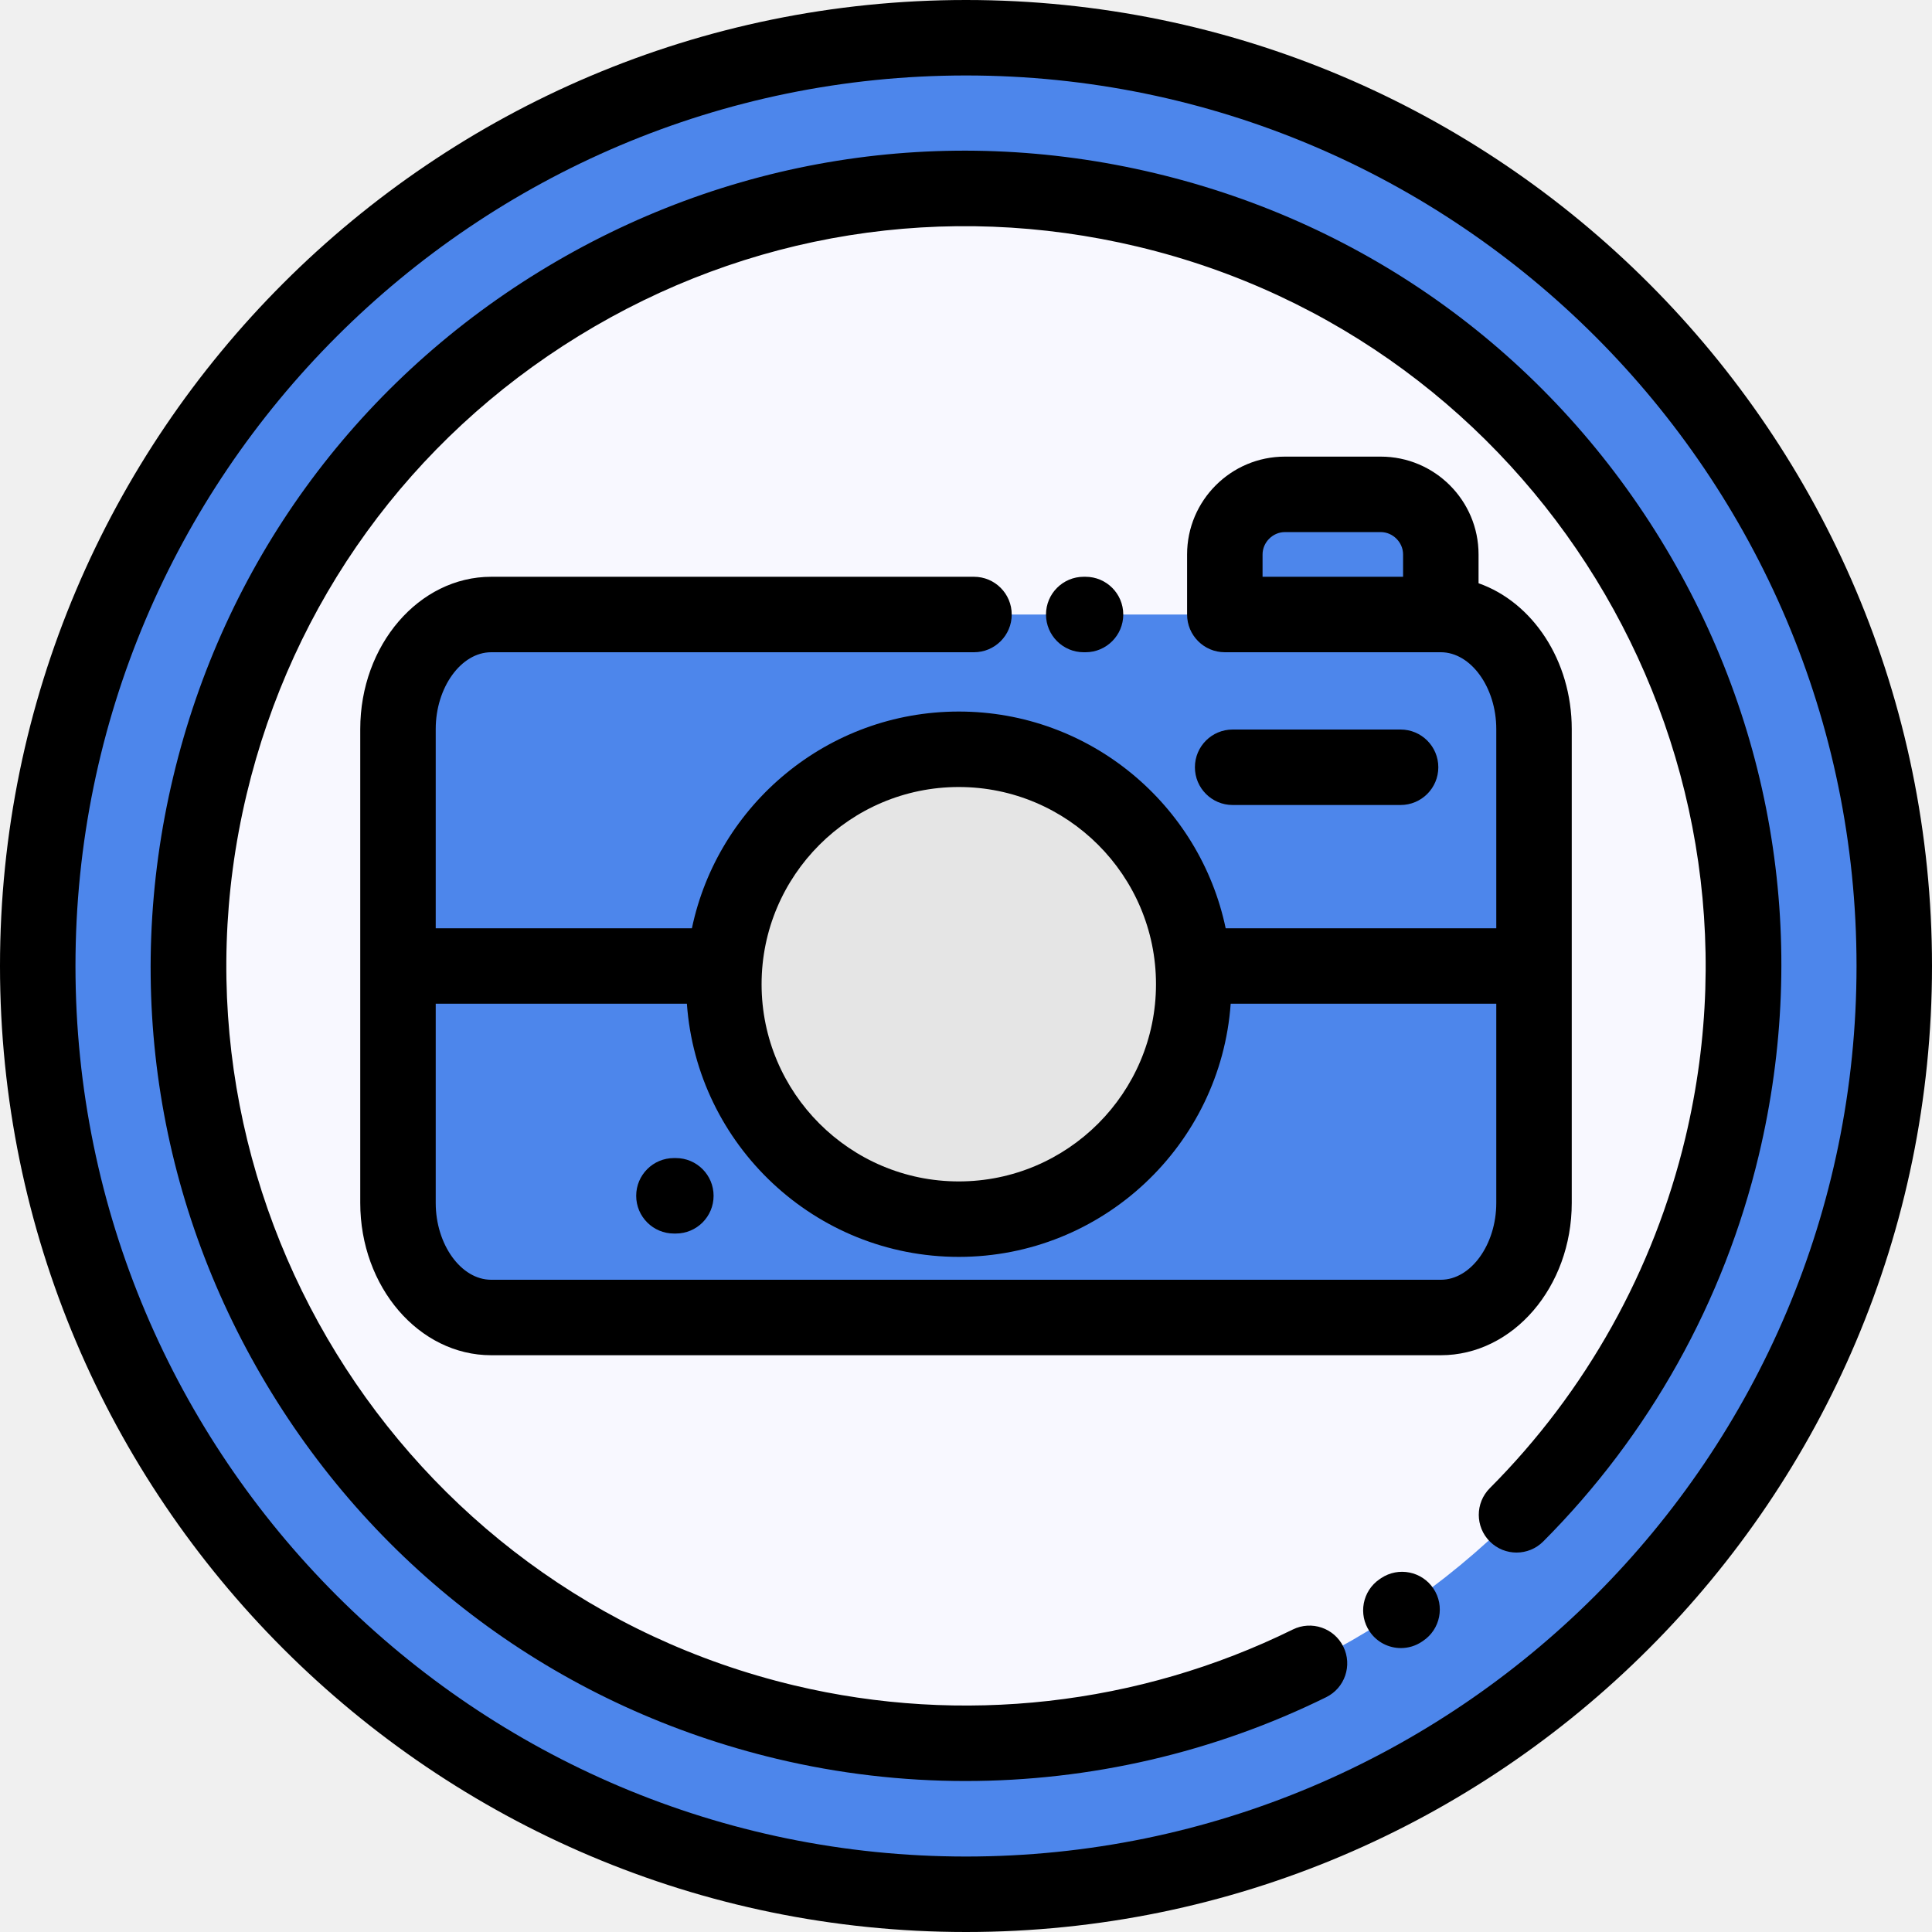
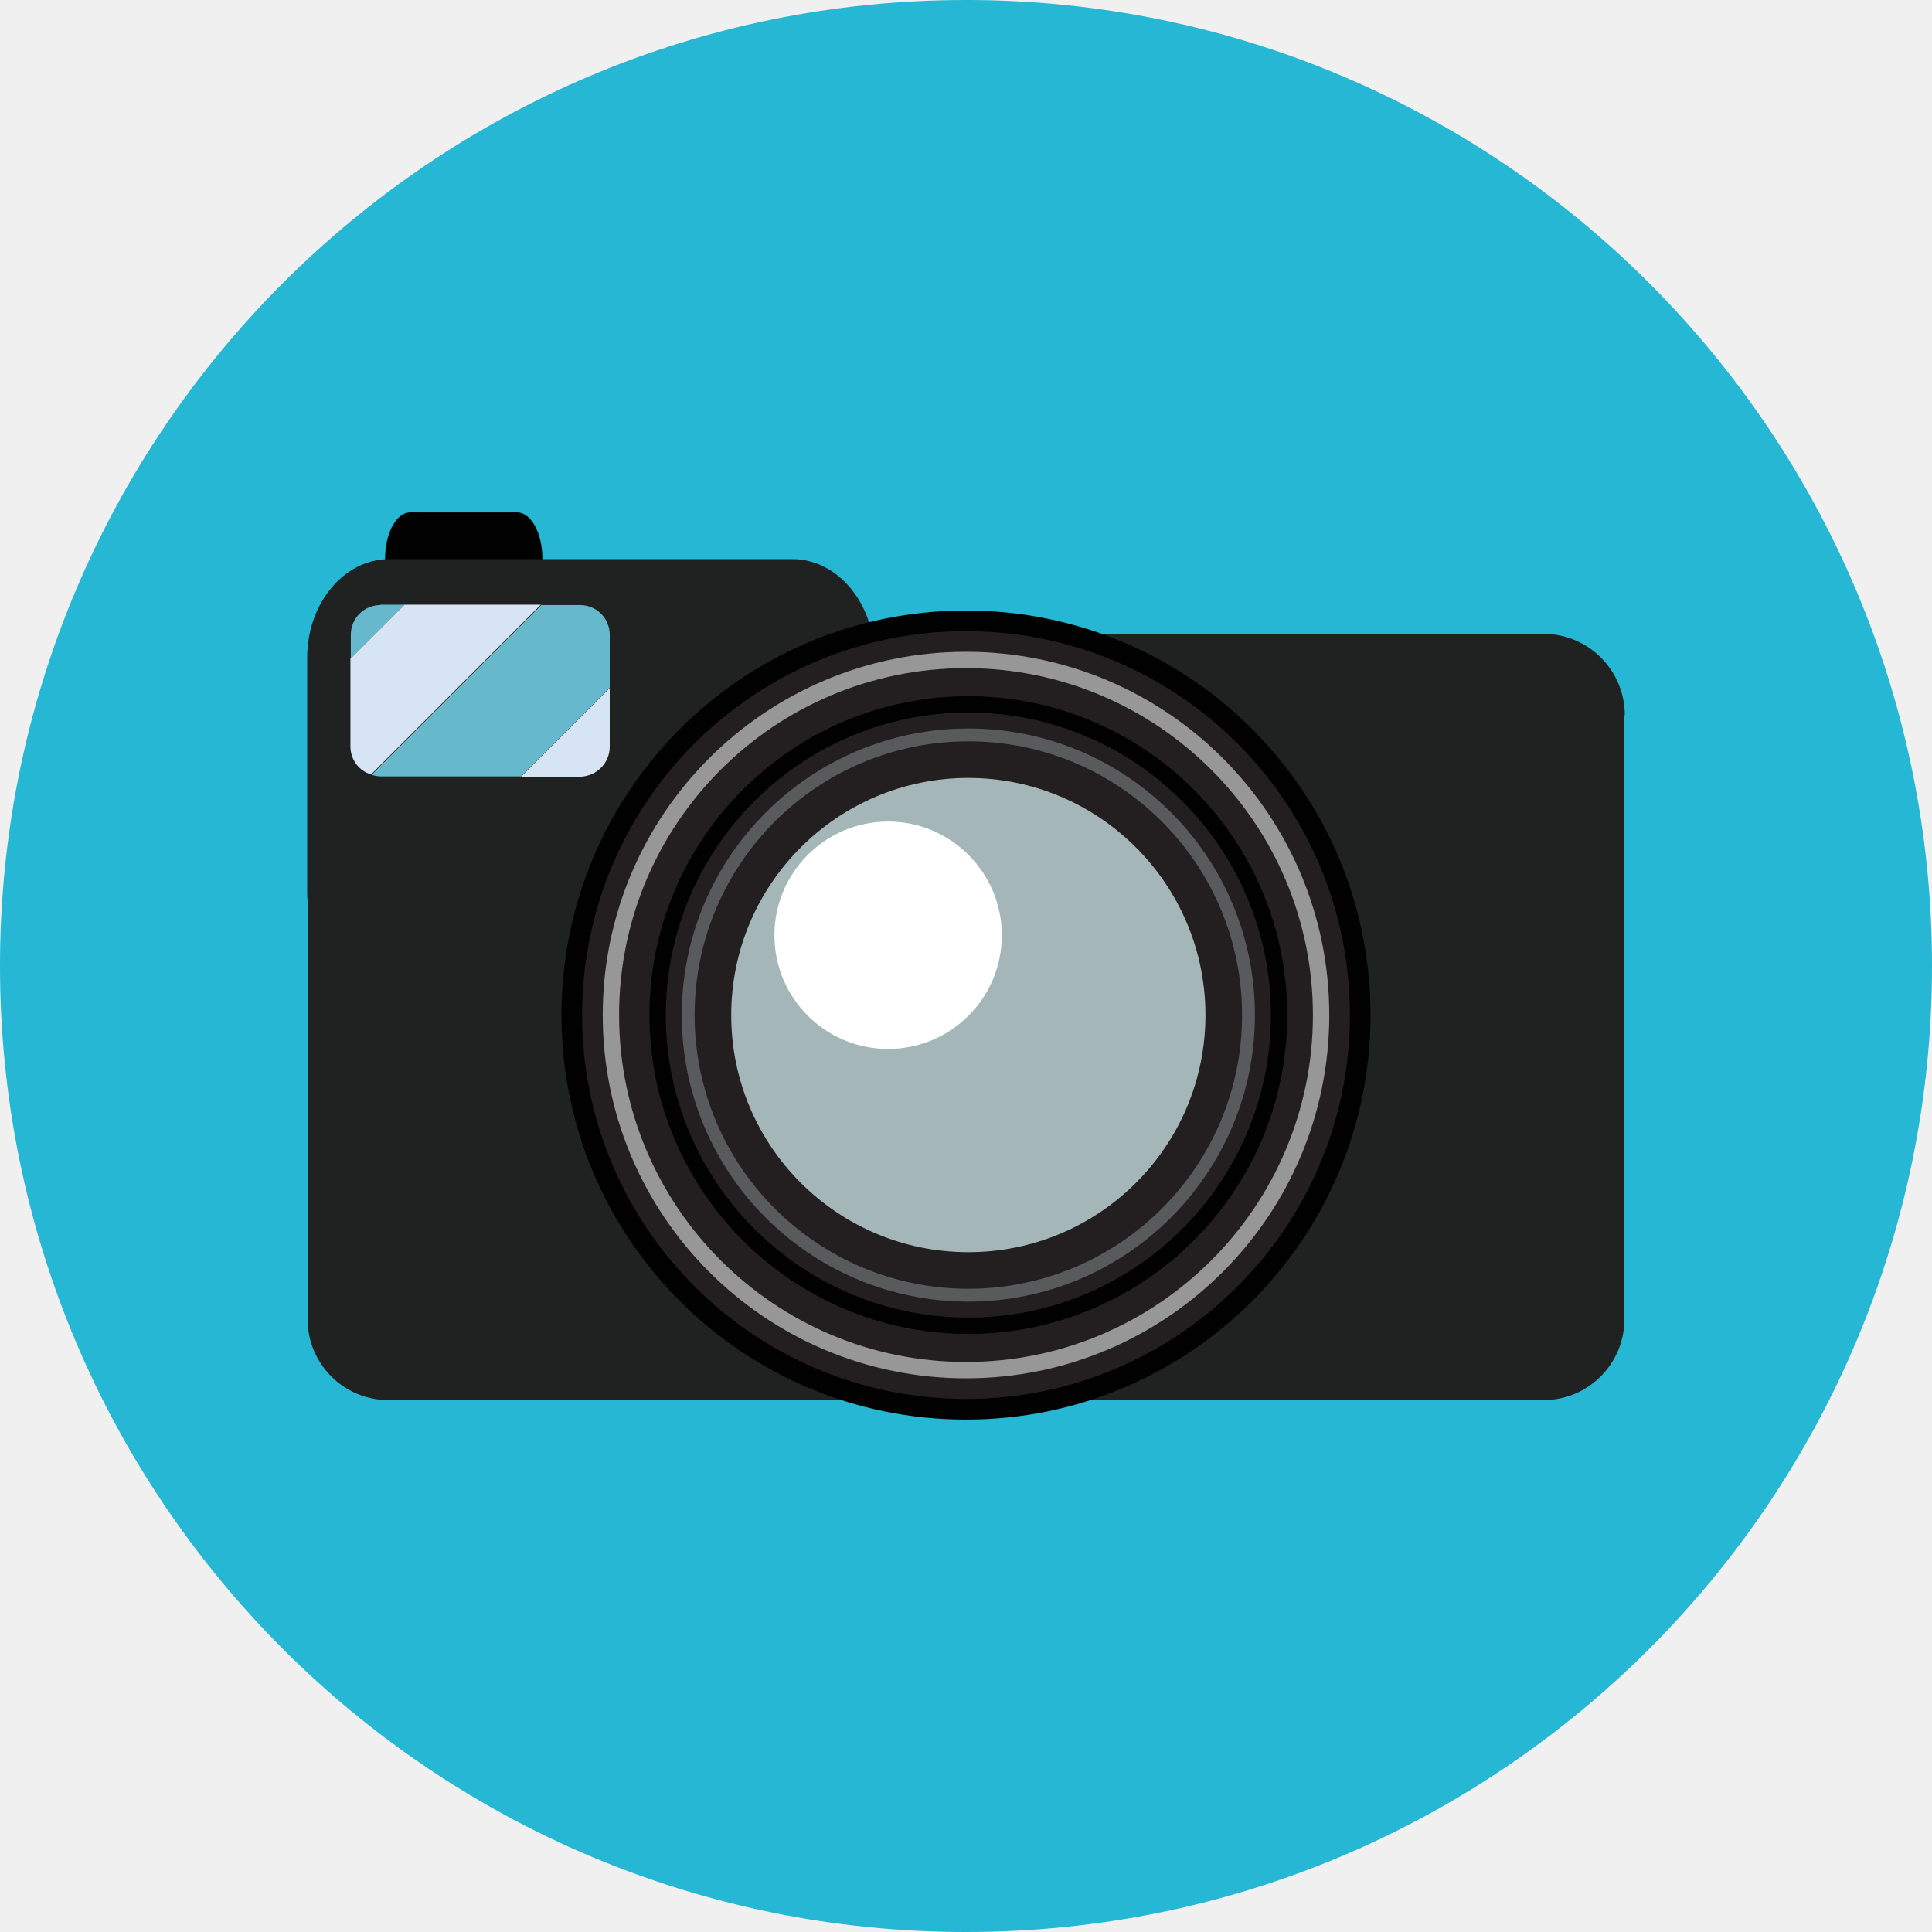
- <svg xmlns="http://www.w3.org/2000/svg" version="1.1" id="Capa_1" x="0px" y="0px" viewBox="0 0 512 512" style="enable-background:new 0 0 512 512;" xml:space="preserve" width="512px" height="512px" class="">
+ <svg xmlns="http://www.w3.org/2000/svg" version="1.1" id="Layer_1" x="0px" y="0px" viewBox="0 0 496.2 496.2" style="enable-background:new 0 0 496.2 496.2;" xml:space="preserve">
+   <path style="fill:#25B7D3;" d="M496.2,248.1C496.2,111.1,385.1,0,248.1,0S0,111.1,0,248.1s111.1,248.1,248.1,248.1  S496.2,385.1,496.2,248.1z" />
+   <path style="fill:#010101;" d="M139.3,143.5c0-6.6-2.9-11.9-6.5-11.9h-27.4c-3.6,0-6.5,5.3-6.5,11.9c0,6.6,2.9,11.9,6.5,11.9h27.4  C136.3,155.4,139.3,150.1,139.3,143.5" />
  <g>
-     <path id="SVGCleanerId_0" style="fill:#4D86EB" d="M256,502c135.492,0,246-110.508,246-246S391.492,10,256,10S10,120.508,10,256  S120.508,502,256,502z" data-original="#4AD194" class="" data-old_color="#4AD194" />
-     <path id="SVGCleanerId_1" style="fill:#F8F8FF" d="M256,462c113.461,0,206-92.539,206-206S369.461,50,256,50S50,142.539,50,256  S142.54,462,256,462z" data-original="#A6F076" class="" data-old_color="#A6F076" />
-     <g>
-       <path id="SVGCleanerId_0_1_" style="fill:#4D86EB" d="M256,502c135.492,0,246-110.508,246-246S391.492,10,256,10   S10,120.508,10,256S120.508,502,256,502z" data-original="#4AD194" class="" data-old_color="#4AD194" />
-     </g>
-     <g>
-       <path id="SVGCleanerId_1_1_" style="fill:#F8F8FF" d="M256,462c113.461,0,206-92.539,206-206S369.461,50,256,50S50,142.539,50,256   S142.54,462,256,462z" data-original="#A6F076" class="" data-old_color="#A6F076" />
-     </g>
-     <g>
-       <path style="fill:#4D86EB" d="M130.168,162.851h251.663c13.584,0,24.698,13.661,24.698,30.358v125.583   c0,16.696-11.114,30.358-24.698,30.358H130.168c-13.584,0-24.698-13.661-24.698-30.358V193.209   C105.47,176.512,116.585,162.851,130.168,162.851z" data-original="#FFD278" class="active-path" data-old_color="#FFD278" />
-       <path style="fill:#4D86EB" d="M406.53,256v62.791c0,16.697-11.114,30.358-24.698,30.358H130.169   c-13.586,0-24.699-13.661-24.699-30.358V256H406.53z" data-original="#3C5485" class="" data-old_color="#3C5485" />
-       <path style="fill:#E5E5E5;" d="M254.089,323.087c34.292,0,62.261-27.969,62.261-62.261s-27.969-62.261-62.261-62.261   s-62.261,27.969-62.261,62.261S219.797,323.087,254.089,323.087z" data-original="#E5E5E5" class="" />
-       <path style="fill:#4D86EB" d="M381.832,162.851h-57.24v-15.92c0-8.757,7.164-15.921,15.92-15.921h25.4   c8.756,0,15.92,7.164,15.92,15.921L381.832,162.851L381.832,162.851z" data-original="#3C5485" class="" data-old_color="#3C5485" />
-     </g>
-     <path d="M256,0C114.841,0,0,114.841,0,256s114.841,256,256,256s256-114.841,256-256S397.159,0,256,0z M256,492  C125.87,492,20,386.131,20,256S125.87,20,256,20c130.131,0,236,105.869,236,236S386.131,492,256,492z" data-original="#000000" class="" style="fill:#000000" />
-     <path d="M440.015,142.896C409.802,93.745,362.256,59.3,306.136,45.909c-56.121-13.393-114.096-4.128-163.248,26.086  S59.291,149.755,45.9,205.874c-13.392,56.12-4.127,114.097,26.086,163.249c30.213,49.151,77.759,83.596,133.879,96.987  c16.476,3.932,33.273,5.877,50.035,5.877c32.926-0.001,65.702-7.508,95.549-22.211c4.955-2.44,6.992-8.435,4.552-13.39  s-8.436-6.992-13.39-4.552c-40.871,20.134-87.786,25.397-132.104,14.822C105.384,421.571,40.269,315.64,65.354,210.517  c12.151-50.924,43.406-94.067,88.007-121.483s97.211-35.821,148.132-23.671c105.123,25.084,170.238,131.017,145.154,236.14  c-8.39,35.16-26.314,67.277-51.836,92.881c-3.899,3.911-3.889,10.243,0.023,14.142c3.911,3.9,10.242,3.89,14.142-0.022  c28.125-28.216,47.879-63.61,57.125-102.357C479.493,250.025,470.228,192.049,440.015,142.896z" data-original="#000000" class="" style="fill:#000000" />
-     <path d="M366.015,418.223l-0.404,0.273c-4.563,3.112-5.737,9.334-2.625,13.896c1.937,2.838,5.075,4.365,8.27,4.365  c1.941,0,3.903-0.564,5.627-1.74l0.227-0.153c4.596-3.063,5.837-9.272,2.773-13.867C376.82,416.401,370.611,415.159,366.015,418.223  z" data-original="#000000" class="" style="fill:#000000" />
-     <path d="M416.53,318.792V193.209c0-18.211-10.426-33.637-24.698-38.643v-7.636c0-14.293-11.627-25.921-25.92-25.921h-25.4  c-14.293,0-25.92,11.628-25.92,25.921v15.92c0,5.522,4.477,10,10,10h57.24c7.967,0,14.698,9.323,14.698,20.358V246h-71.715  c-6.859-32.756-35.961-57.434-70.725-57.434S190.224,213.245,183.365,246H115.47v-52.791c0-11.035,6.731-20.358,14.698-20.358l0,0  h127.948l0,0c5.523,0,10-4.478,10-10s-4.477-10-10-10l0,0l0,0H130.168c-19.133,0-34.698,18.104-34.698,40.358v125.583  c0,22.253,15.565,40.358,34.698,40.358h251.663C400.964,359.15,416.53,341.045,416.53,318.792z M340.511,141.01h25.4  c3.209,0,5.92,2.712,5.92,5.921v5.92h-37.24v-5.92C334.591,143.722,337.302,141.01,340.511,141.01z M254.089,208.566  c28.817,0,52.261,23.444,52.261,52.261s-23.444,52.261-52.261,52.261s-52.261-23.444-52.261-52.261S225.272,208.566,254.089,208.566  z M381.832,339.15H130.168c-7.967,0-14.698-9.322-14.698-20.358V266h66.564c2.664,37.437,33.952,67.087,72.055,67.087  s69.391-29.65,72.055-67.087h70.385v52.792C396.53,329.827,389.799,339.15,381.832,339.15z" data-original="#000000" class="" style="fill:#000000" />
-     <path d="M179.109,306.9h-0.511c-5.523,0-10,4.478-10,10c0,5.523,4.477,10,10,10h0.511c5.523,0,10-4.477,10-10  C189.109,311.378,184.632,306.9,179.109,306.9z" data-original="#000000" class="" style="fill:#000000" />
-     <path d="M371.169,213.333c5.523,0,10-4.478,10-10c0-5.523-4.477-10-10-10h-44.506c-5.523,0-10,4.477-10,10c0,5.522,4.477,10,10,10  H371.169z" data-original="#000000" class="" style="fill:#000000" />
-     <path d="M287.676,172.851c5.523,0,10-4.478,10-10s-4.477-10-10-10h-0.475c-5.523,0-10,4.478-10,10s4.477,10,10,10H287.676z" data-original="#000000" class="" style="fill:#000000" />
+     <path style="fill:#202121;" d="M417.3,183.7c0-11.5-9.3-20.9-20.8-20.9H99.8c-11.5,0-20.8,9.3-20.8,20.9v155.1   c0,11.5,9.3,20.8,20.8,20.8h296.6c11.5,0,20.8-9.3,20.8-20.8V183.7H417.3z" />
+     <path style="fill:#202121;" d="M224.6,168.9c0-14-9.5-25.3-21.1-25.3H100c-11.7,0-21.1,11.4-21.1,25.3v60.2   c0,14,9.4,25.3,21.1,25.3h103.4c11.6,0,21.1-11.3,21.1-25.3v-60.2H224.6z" />
  </g>
+   <path style="fill:#010101;" d="M352,260.7c0-57.4-46.5-103.9-103.9-103.9s-103.9,46.5-103.9,103.9s46.5,103.9,103.9,103.9  S352,318.1,352,260.7" />
+   <path style="fill:#231F20;" d="M346.7,260.7c0-54.5-44.1-98.6-98.6-98.6s-98.6,44.1-98.6,98.6c0,54.4,44.2,98.6,98.6,98.6  S346.7,315.2,346.7,260.7" />
+   <path style="fill:#979797;" d="M341.4,260.7c0-51.5-41.8-93.3-93.3-93.3s-93.3,41.8-93.3,93.3s41.8,93.3,93.3,93.3  C299.6,354,341.4,312.2,341.4,260.7" />
+   <path style="fill:#231F20;" d="M337.2,260.7c0-49.2-39.9-89.1-89.1-89.1S159,211.5,159,260.7s39.9,89.1,89.1,89.1  S337.2,309.9,337.2,260.7" />
+   <path style="fill:#010101;" d="M330.6,260.7c0-45.2-36.7-81.9-81.9-81.9s-81.9,36.7-81.9,81.9s36.7,81.9,81.9,81.9  S330.6,305.9,330.6,260.7" />
+   <path style="fill:#231F20;" d="M326.4,260.7c0-42.9-34.8-77.7-77.7-77.7S171,217.8,171,260.7s34.8,77.7,77.7,77.7  S326.4,303.6,326.4,260.7" />
+   <path style="fill:#595A5C;" d="M322.3,260.7c0-40.6-32.9-73.6-73.6-73.6c-40.6,0-73.6,33-73.6,73.6s32.9,73.6,73.6,73.6  C289.3,334.3,322.3,301.3,322.3,260.7" />
+   <path style="fill:#231F20;" d="M319,260.7c0-38.8-31.5-70.3-70.3-70.3s-70.3,31.5-70.3,70.3s31.5,70.3,70.3,70.3  C287.5,331,319,299.5,319,260.7" />
+   <path style="fill:#A5B6B9;" d="M309.6,260.7c0-33.6-27.3-60.9-60.9-60.9s-60.9,27.3-60.9,60.9c0,33.7,27.3,60.9,60.9,60.9  S309.6,294.4,309.6,260.7" />
+   <path style="fill:#FFFFFF;" d="M257.3,240.2c0,16.2-13.1,29.2-29.2,29.2c-16.2,0-29.2-13.1-29.2-29.2S212,211,228.1,211  C244.2,211,257.3,224.1,257.3,240.2" />
+   <g>
+     <path style="fill:#66B9CC;" d="M97.7,155.4c-4.2,0-7.6,3.4-7.6,7.6v5.7v0.4l13.8-13.8h-6.2V155.4z" />
+     <path style="fill:#66B9CC;" d="M156.6,163c0-4.2-3.4-7.6-7.6-7.6h-10L95.4,199c0.7,0.2,1.5,0.4,2.3,0.4h36.1l22.8-22.8V163z" />
+   </g>
+   <g>
+     <path style="fill:#D7E4F4;" d="M103.8,155.4L90,169.2v5.6v16.9c0,3.4,2.2,6.3,5.3,7.2l43.6-43.6h-35.1V155.4z" />
+     <path style="fill:#D7E4F4;" d="M156.6,191.8v-15.1l-22.8,22.8h15.1C153.2,199.4,156.6,196,156.6,191.8" />
+   </g>
+   <g>
+ </g>
+   <g>
+ </g>
+   <g>
+ </g>
+   <g>
+ </g>
+   <g>
+ </g>
+   <g>
+ </g>
+   <g>
+ </g>
+   <g>
+ </g>
+   <g>
+ </g>
+   <g>
+ </g>
+   <g>
+ </g>
+   <g>
+ </g>
+   <g>
+ </g>
+   <g>
+ </g>
+   <g>
+ </g>
</svg>
